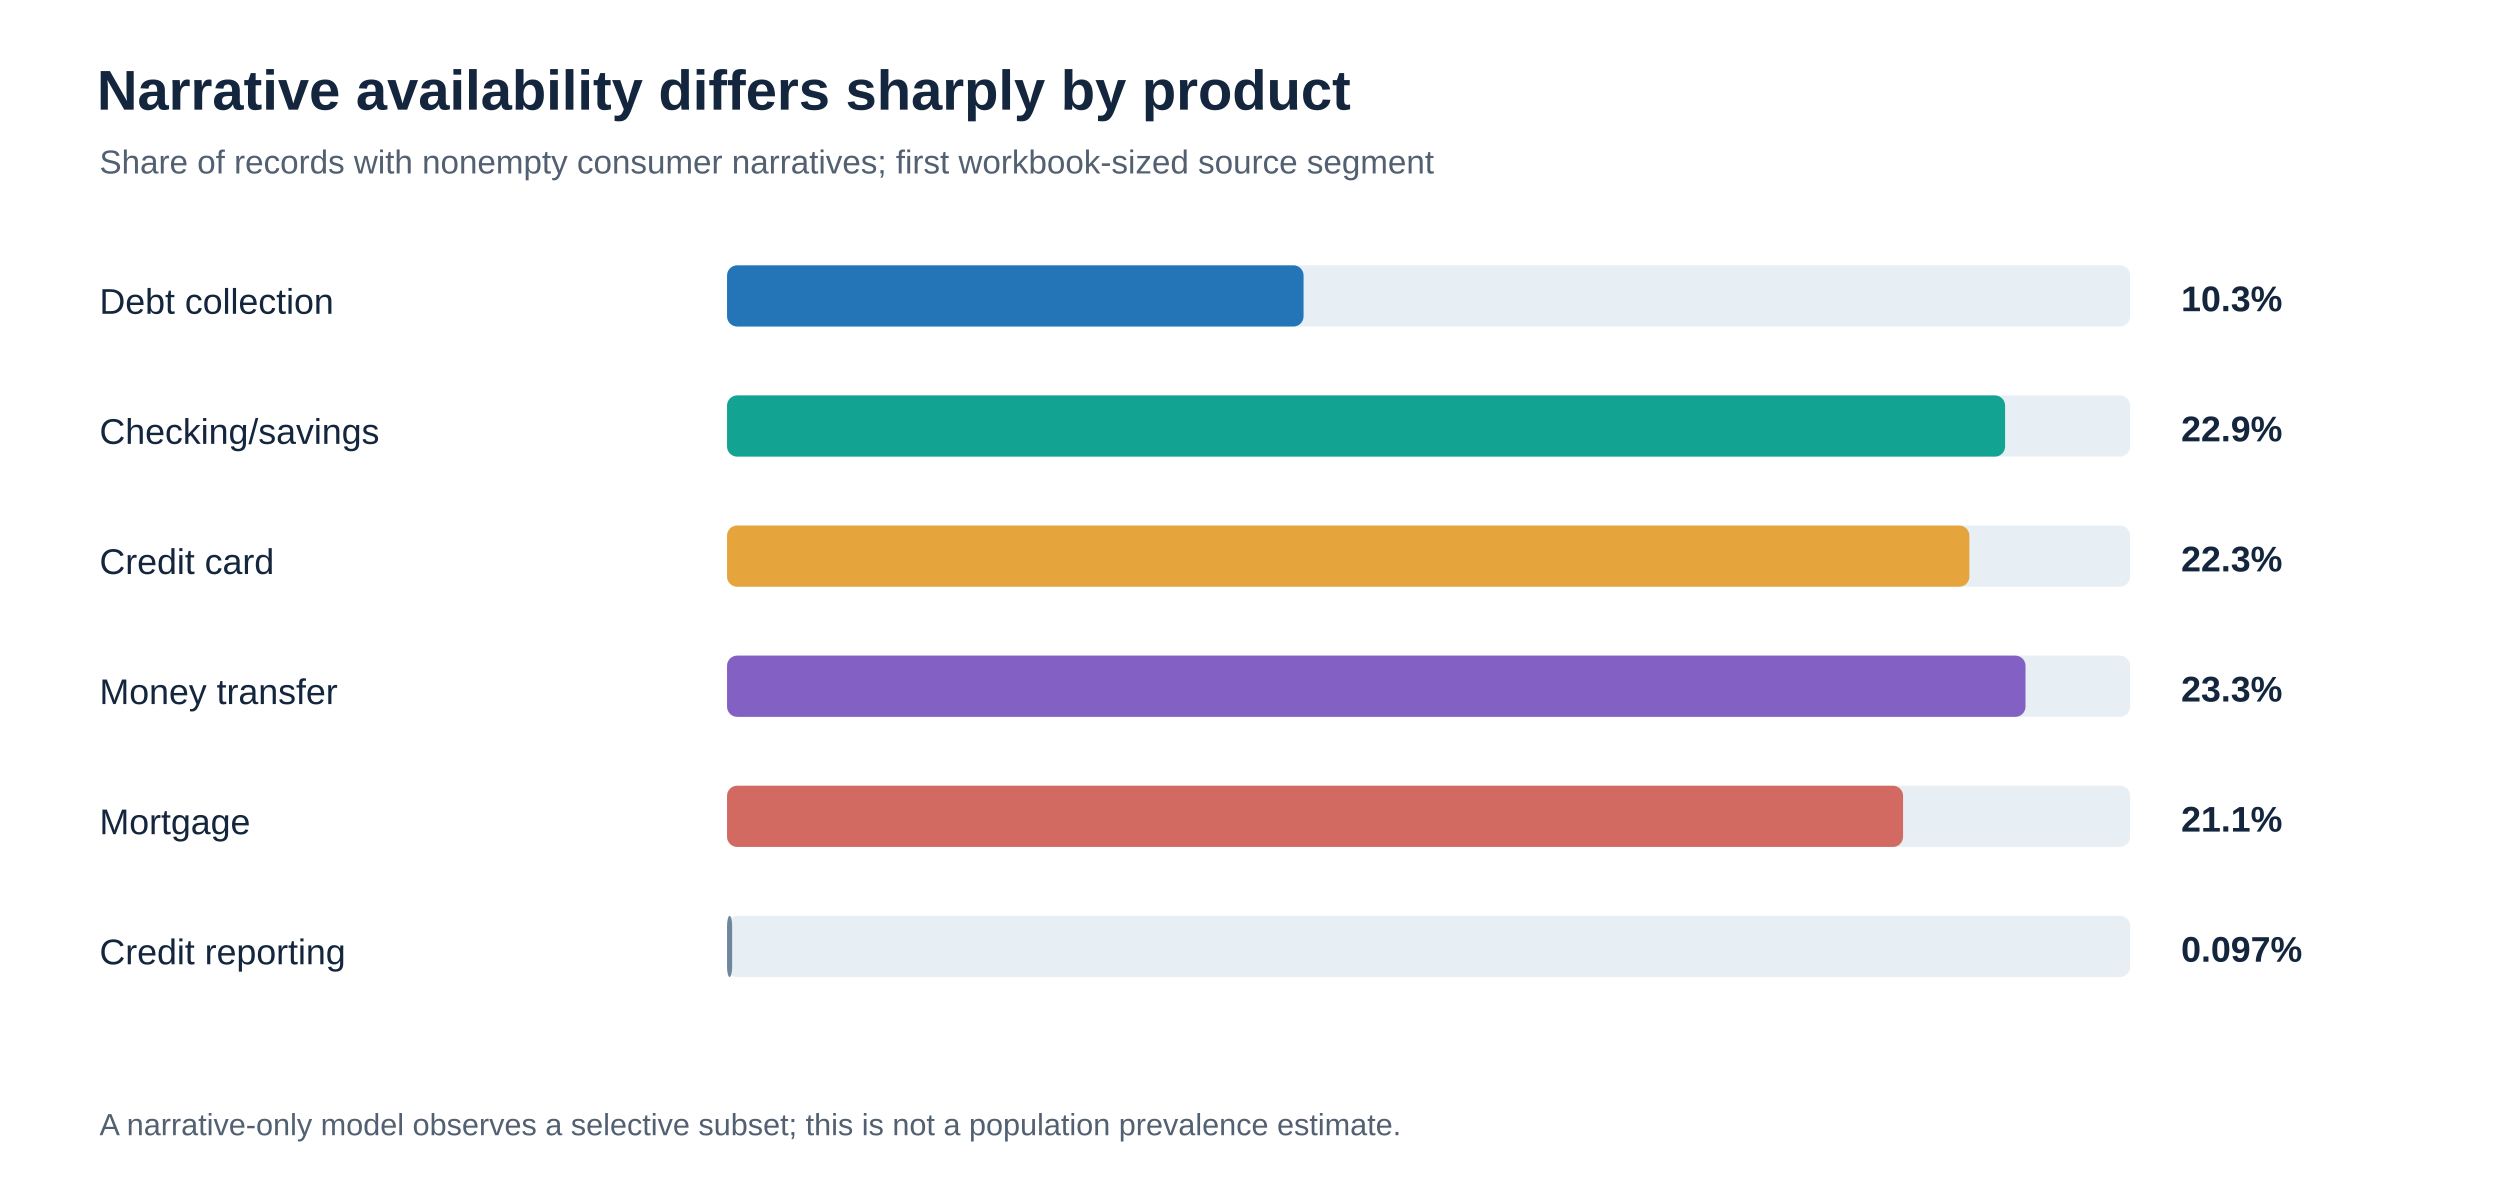
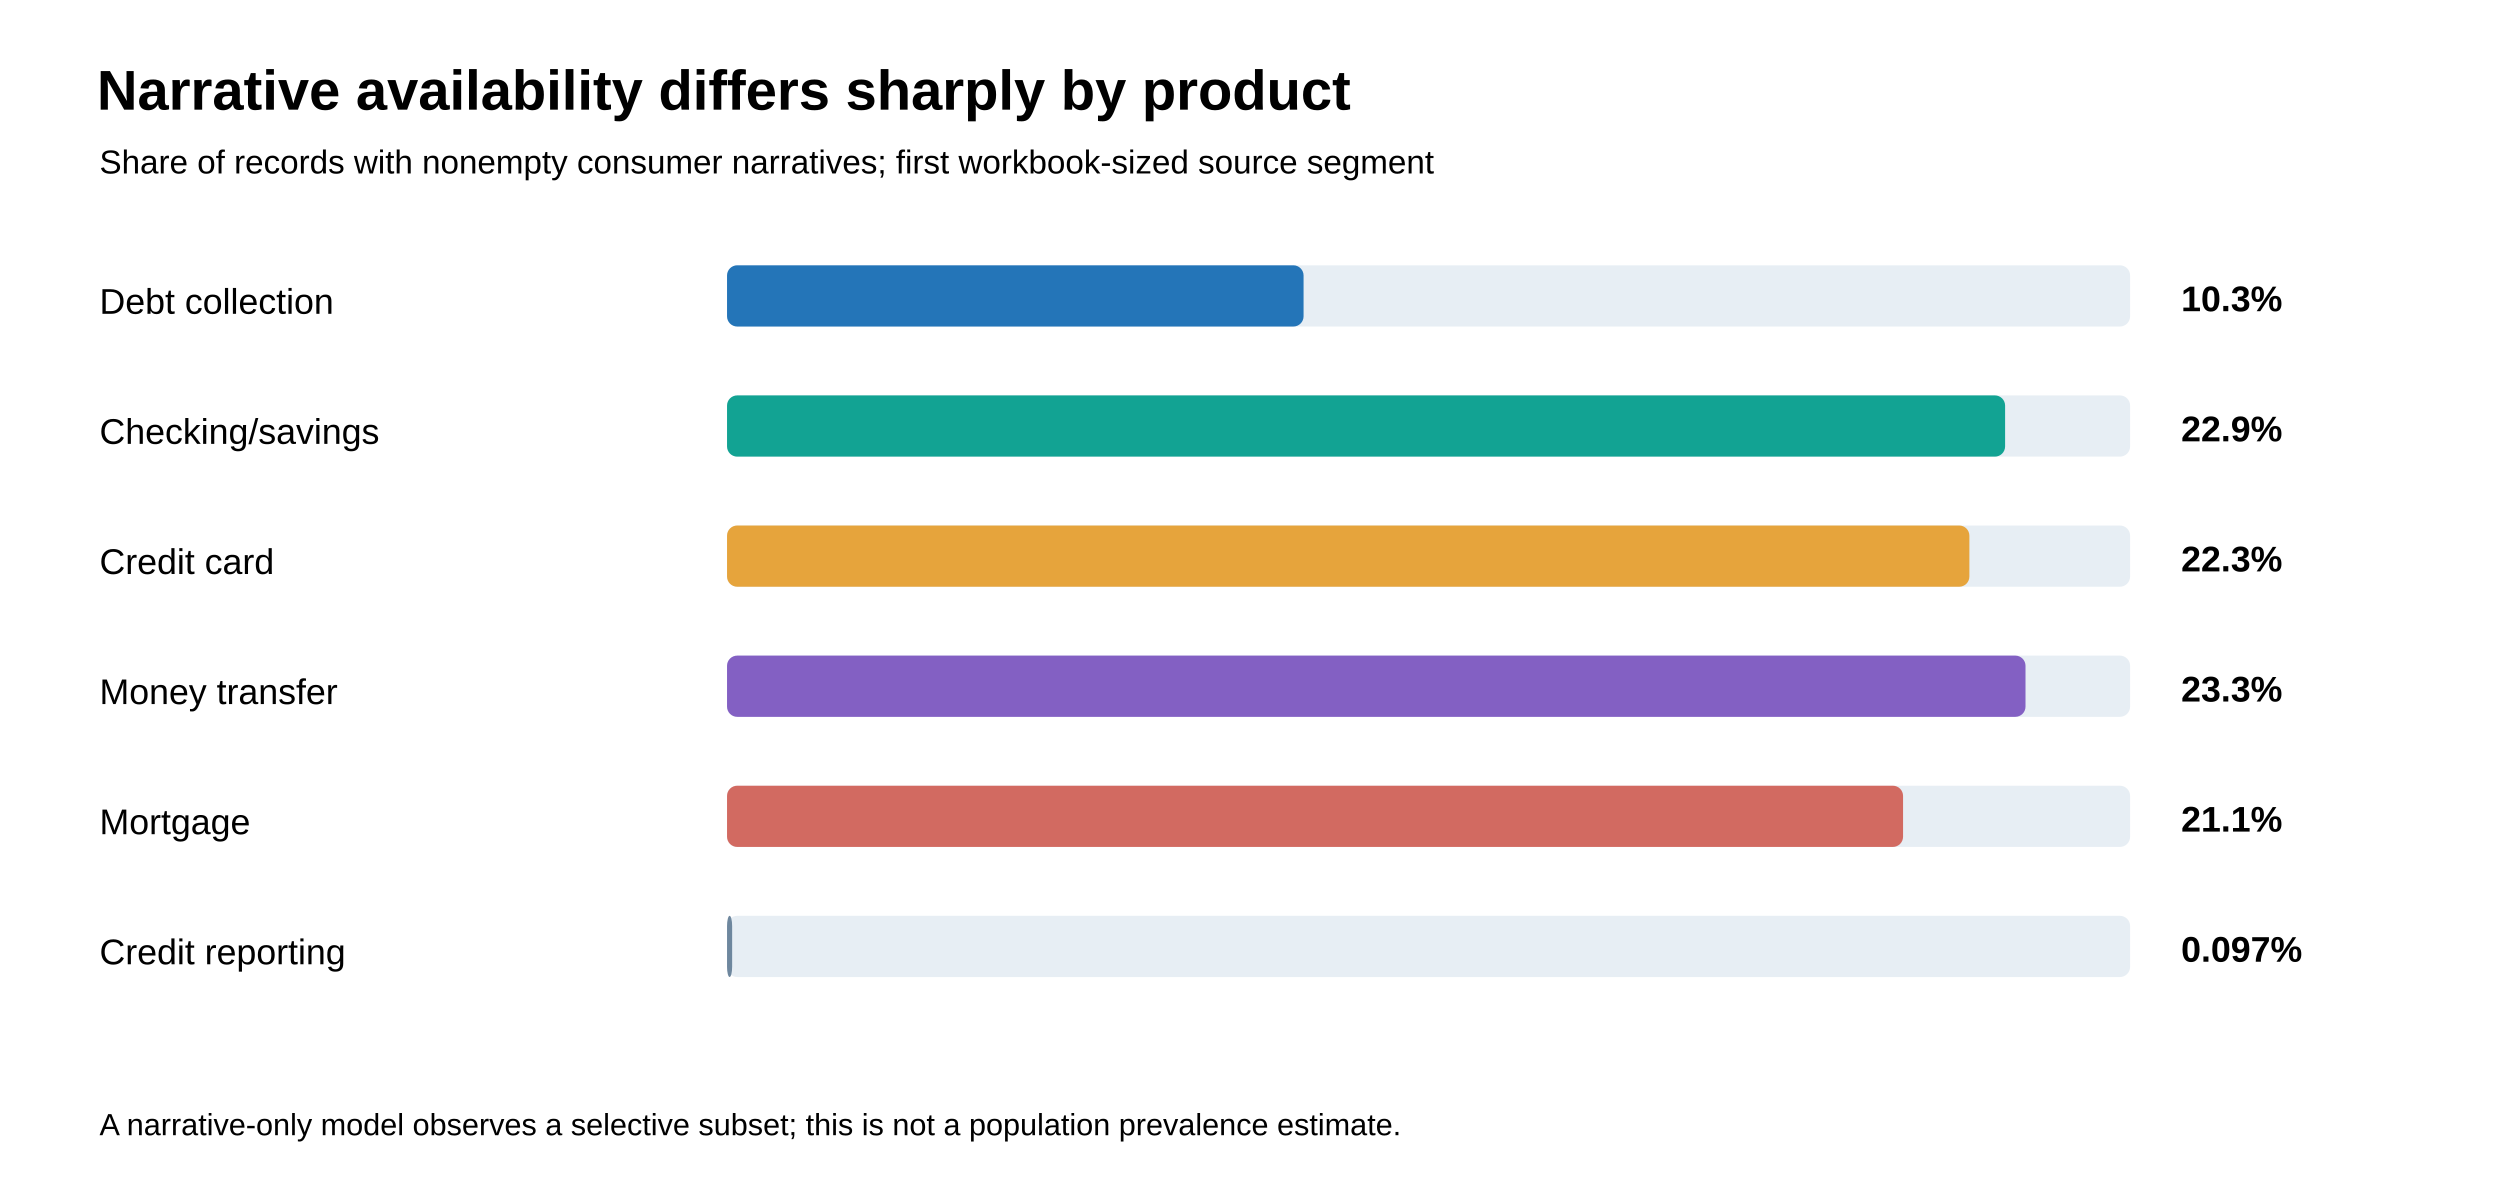
<svg xmlns="http://www.w3.org/2000/svg" viewBox="0 0 980 470" role="img" aria-label="Narrative availability differs sharply by product">
  <rect width="100%" height="100%" fill="white" />
-   <text x="38" y="43" font-family="Arial" font-size="22" font-weight="bold" fill="#14263D">Narrative availability differs sharply by product</text>
-   <text x="39" y="68" font-family="Arial" font-size="13" fill="#526071">Share of records with nonempty consumer narratives; first workbook-sized source segment</text>
-   <text x="39" y="123" font-family="Arial" font-size="14" fill="#14263D">Debt collection</text>
+   <text x="38" y="43" font-family="Arial" font-size="22" font-weight="bold" fill="#000000">Narrative availability differs sharply by product</text>
+   <text x="39" y="68" font-family="Arial" font-size="13" fill="#000000">Share of records with nonempty consumer narratives; first workbook-sized source segment</text>
+   <text x="39" y="123" font-family="Arial" font-size="14" fill="#000000">Debt collection</text>
  <rect x="285" y="104" width="550" height="24" rx="4" fill="#E7EEF4" />
  <rect x="285" y="104" width="226" height="24" rx="4" fill="#2475B8" />
-   <text x="855" y="122" font-family="Arial" font-size="14" font-weight="bold" fill="#14263D">10.3%</text>
-   <text x="39" y="174" font-family="Arial" font-size="14" fill="#14263D">Checking/savings</text>
+   <text x="855" y="122" font-family="Arial" font-size="14" font-weight="bold" fill="#000000">10.3%</text>
+   <text x="39" y="174" font-family="Arial" font-size="14" fill="#000000">Checking/savings</text>
  <rect x="285" y="155" width="550" height="24" rx="4" fill="#E7EEF4" />
  <rect x="285" y="155" width="501" height="24" rx="4" fill="#12A393" />
-   <text x="855" y="173" font-family="Arial" font-size="14" font-weight="bold" fill="#14263D">22.9%</text>
-   <text x="39" y="225" font-family="Arial" font-size="14" fill="#14263D">Credit card</text>
+   <text x="855" y="173" font-family="Arial" font-size="14" font-weight="bold" fill="#000000">22.9%</text>
+   <text x="39" y="225" font-family="Arial" font-size="14" fill="#000000">Credit card</text>
  <rect x="285" y="206" width="550" height="24" rx="4" fill="#E7EEF4" />
  <rect x="285" y="206" width="487" height="24" rx="4" fill="#E6A43C" />
-   <text x="855" y="224" font-family="Arial" font-size="14" font-weight="bold" fill="#14263D">22.3%</text>
-   <text x="39" y="276" font-family="Arial" font-size="14" fill="#14263D">Money transfer</text>
+   <text x="855" y="224" font-family="Arial" font-size="14" font-weight="bold" fill="#000000">22.3%</text>
+   <text x="39" y="276" font-family="Arial" font-size="14" fill="#000000">Money transfer</text>
  <rect x="285" y="257" width="550" height="24" rx="4" fill="#E7EEF4" />
  <rect x="285" y="257" width="509" height="24" rx="4" fill="#8360C3" />
-   <text x="855" y="275" font-family="Arial" font-size="14" font-weight="bold" fill="#14263D">23.3%</text>
-   <text x="39" y="327" font-family="Arial" font-size="14" fill="#14263D">Mortgage</text>
+   <text x="855" y="275" font-family="Arial" font-size="14" font-weight="bold" fill="#000000">23.3%</text>
+   <text x="39" y="327" font-family="Arial" font-size="14" fill="#000000">Mortgage</text>
  <rect x="285" y="308" width="550" height="24" rx="4" fill="#E7EEF4" />
  <rect x="285" y="308" width="461" height="24" rx="4" fill="#D26A61" />
-   <text x="855" y="326" font-family="Arial" font-size="14" font-weight="bold" fill="#14263D">21.1%</text>
-   <text x="39" y="378" font-family="Arial" font-size="14" fill="#14263D">Credit reporting</text>
+   <text x="855" y="326" font-family="Arial" font-size="14" font-weight="bold" fill="#000000">21.1%</text>
+   <text x="39" y="378" font-family="Arial" font-size="14" fill="#000000">Credit reporting</text>
  <rect x="285" y="359" width="550" height="24" rx="4" fill="#E7EEF4" />
  <rect x="285" y="359" width="2" height="24" rx="4" fill="#6E879E" />
-   <text x="855" y="377" font-family="Arial" font-size="14" font-weight="bold" fill="#14263D">0.097%</text>
-   <text x="39" y="445" font-family="Arial" font-size="12" fill="#526071">A narrative-only model observes a selective subset; this is not a population prevalence estimate.</text>
+   <text x="855" y="377" font-family="Arial" font-size="14" font-weight="bold" fill="#000000">0.097%</text>
+   <text x="39" y="445" font-family="Arial" font-size="12" fill="#000000">A narrative-only model observes a selective subset; this is not a population prevalence estimate.</text>
</svg>
